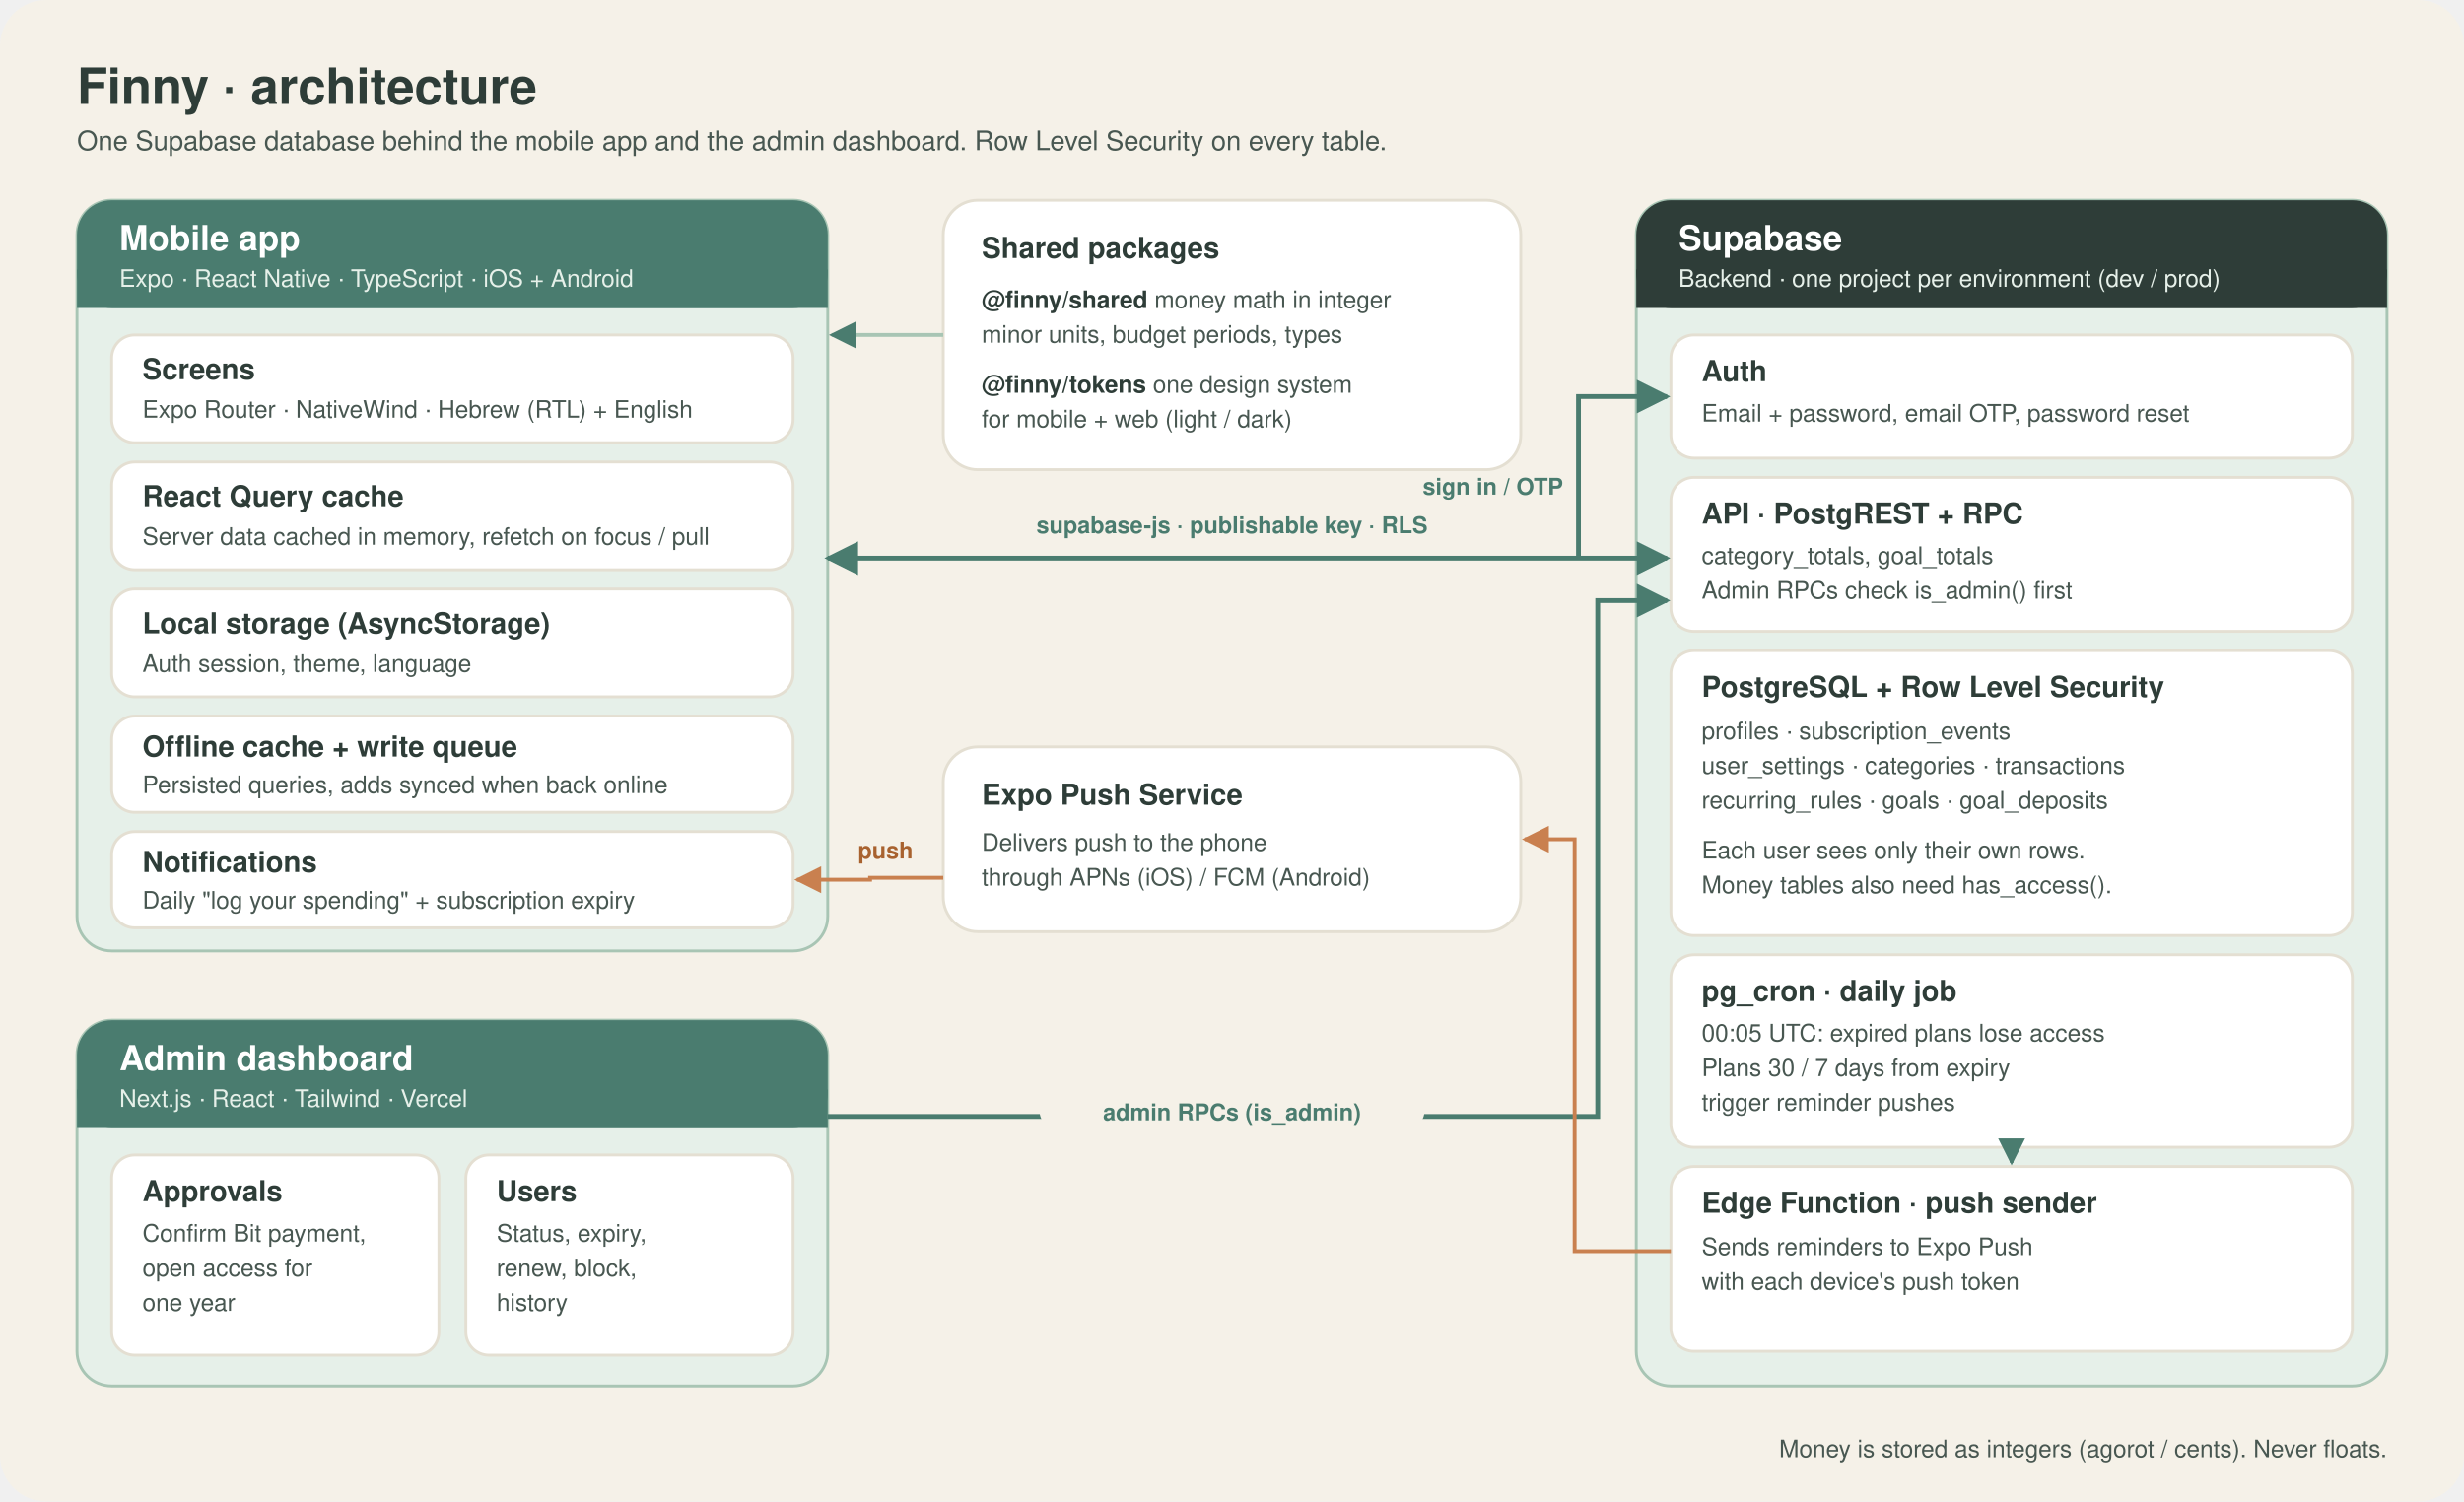
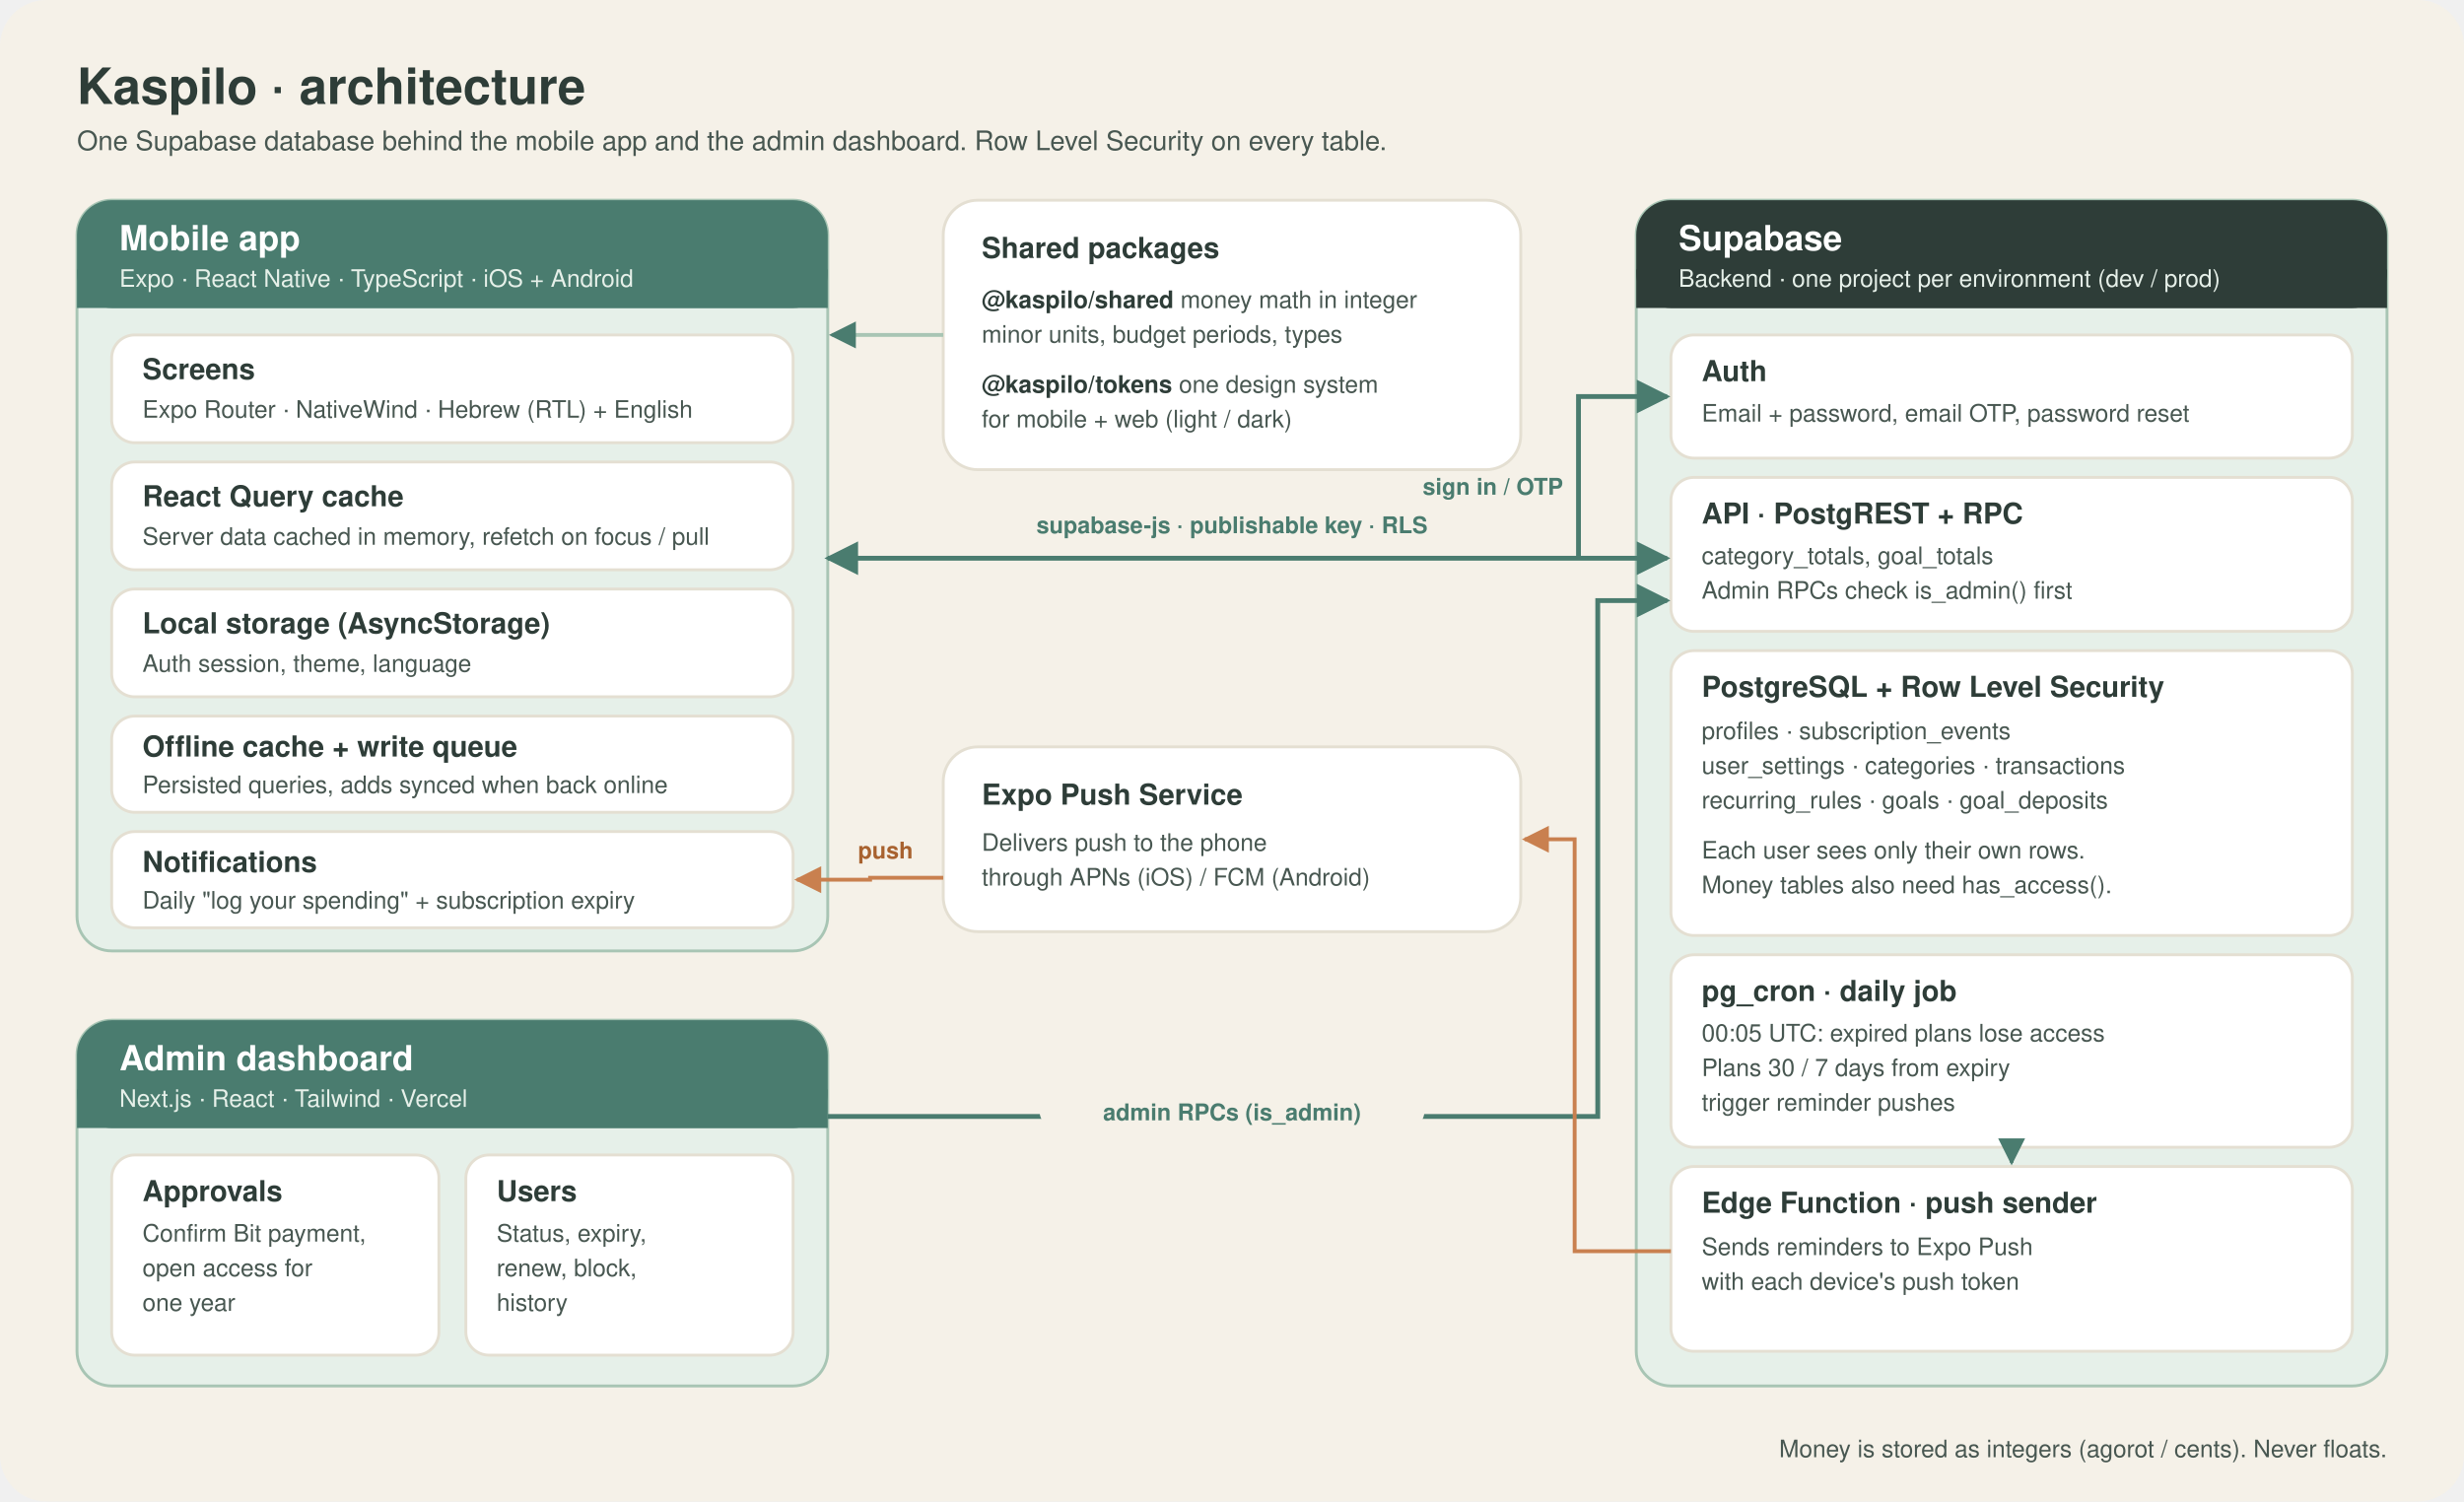
<svg xmlns="http://www.w3.org/2000/svg" viewBox="0 0 1280 780" width="1280" height="780" font-family="-apple-system, BlinkMacSystemFont, 'Segoe UI', Helvetica, Arial, sans-serif">
  <defs>
    <marker id="arrow" viewBox="0 0 10 10" refX="9" refY="5" markerWidth="7" markerHeight="7" orient="auto-start-reverse">
      <path d="M0,0 L10,5 L0,10 z" fill="#4A7C6F" />
    </marker>
    <marker id="arrow-accent" viewBox="0 0 10 10" refX="9" refY="5" markerWidth="7" markerHeight="7" orient="auto-start-reverse">
      <path d="M0,0 L10,5 L0,10 z" fill="#C9804F" />
    </marker>
    <style>
      .h1 { font-size: 26px; font-weight: 700; fill: #2E3D38; }
      .sub { font-size: 14px; fill: #485751; }
      .group { font-size: 18px; font-weight: 700; fill: #FFFFFF; }
      .groupsub { font-size: 12.5px; fill: #E6F0E9; }
      .title { font-size: 15px; font-weight: 600; fill: #2E3D38; }
      .body { font-size: 12.5px; fill: #485751; }
      .edge { font-size: 12px; font-weight: 600; fill: #4A7C6F; }
      .edge-accent { font-size: 12px; font-weight: 600; fill: #A8622F; }
      .card { fill: #FFFFFF; stroke: #E4DFD2; stroke-width: 1.5; }
      .tag { font-size: 10.5px; font-weight: 700; fill: #A8622F; letter-spacing: 0.6px; }
    </style>
  </defs>
  <rect width="1280" height="780" rx="24" fill="#F5F1E8" />
-   <text x="40" y="54" class="h1">Finny · architecture</text>
+   <text x="40" y="54" class="h1">Kaspilo · architecture</text>
  <text x="40" y="78" class="sub">One Supabase database behind the mobile app and the admin dashboard. Row Level Security on every table.</text>
  <rect x="40" y="104" width="390" height="390" rx="18" fill="#E6F0E9" stroke="#A8C5B4" stroke-width="1.5" />
  <rect x="40" y="104" width="390" height="56" rx="18" fill="#4A7C6F" />
  <rect x="40" y="140" width="390" height="20" fill="#4A7C6F" />
  <text x="62" y="130" class="group">Mobile app</text>
  <text x="62" y="149" class="groupsub">Expo · React Native · TypeScript · iOS + Android</text>
  <rect x="58" y="174" width="354" height="56" rx="12" class="card" />
  <text x="74" y="197" class="title">Screens</text>
  <text x="74" y="217" class="body">Expo Router · NativeWind · Hebrew (RTL) + English</text>
  <rect x="58" y="240" width="354" height="56" rx="12" class="card" />
  <text x="74" y="263" class="title">React Query cache</text>
  <text x="74" y="283" class="body">Server data cached in memory, refetch on focus / pull</text>
  <rect x="58" y="306" width="354" height="56" rx="12" class="card" />
  <text x="74" y="329" class="title">Local storage (AsyncStorage)</text>
  <text x="74" y="349" class="body">Auth session, theme, language</text>
  <rect x="58" y="372" width="354" height="50" rx="12" class="card" />
  <text x="74" y="393" class="title">Offline cache + write queue</text>
  <text x="74" y="412" class="body">Persisted queries, adds synced when back online</text>
  <rect x="58" y="432" width="354" height="50" rx="12" class="card" />
  <text x="74" y="453" class="title">Notifications</text>
  <text x="74" y="472" class="body">Daily "log your spending" + subscription expiry</text>
  <rect x="40" y="530" width="390" height="190" rx="18" fill="#E6F0E9" stroke="#A8C5B4" stroke-width="1.5" />
  <rect x="40" y="530" width="390" height="56" rx="18" fill="#4A7C6F" />
  <rect x="40" y="566" width="390" height="20" fill="#4A7C6F" />
  <text x="62" y="556" class="group">Admin dashboard</text>
  <text x="62" y="575" class="groupsub">Next.js · React · Tailwind · Vercel</text>
  <rect x="58" y="600" width="170" height="104" rx="12" class="card" />
  <text x="74" y="624" class="title">Approvals</text>
  <text x="74" y="645" class="body">Confirm Bit payment,</text>
  <text x="74" y="663" class="body">open access for</text>
  <text x="74" y="681" class="body">one year</text>
  <rect x="242" y="600" width="170" height="104" rx="12" class="card" />
  <text x="258" y="624" class="title">Users</text>
  <text x="258" y="645" class="body">Status, expiry,</text>
  <text x="258" y="663" class="body">renew, block,</text>
  <text x="258" y="681" class="body">history</text>
  <rect x="490" y="104" width="300" height="140" rx="18" class="card" />
  <text x="510" y="134" class="title">Shared packages</text>
  <text x="510" y="160" class="body">
-     <tspan font-weight="700" fill="#2E3D38">@finny/shared</tspan> money math in integer</text>
+     <tspan font-weight="700" fill="#2E3D38">@kaspilo/shared</tspan> money math in integer</text>
  <text x="510" y="178" class="body">minor units, budget periods, types</text>
  <text x="510" y="204" class="body">
-     <tspan font-weight="700" fill="#2E3D38">@finny/tokens</tspan> one design system</text>
+     <tspan font-weight="700" fill="#2E3D38">@kaspilo/tokens</tspan> one design system</text>
  <text x="510" y="222" class="body">for mobile + web (light / dark)</text>
  <rect x="490" y="388" width="300" height="96" rx="18" class="card" />
  <text x="510" y="418" class="title">Expo Push Service</text>
  <text x="510" y="442" class="body">Delivers push to the phone</text>
  <text x="510" y="460" class="body">through APNs (iOS) / FCM (Android)</text>
  <rect x="850" y="104" width="390" height="616" rx="18" fill="#E6F0E9" stroke="#A8C5B4" stroke-width="1.5" />
  <rect x="850" y="104" width="390" height="56" rx="18" fill="#2E3D38" />
  <rect x="850" y="140" width="390" height="20" fill="#2E3D38" />
  <text x="872" y="130" class="group">Supabase</text>
  <text x="872" y="149" class="groupsub">Backend · one project per environment (dev / prod)</text>
  <rect x="868" y="174" width="354" height="64" rx="12" class="card" />
  <text x="884" y="198" class="title">Auth</text>
  <text x="884" y="219" class="body">Email + password, email OTP, password reset</text>
  <rect x="868" y="248" width="354" height="80" rx="12" class="card" />
  <text x="884" y="272" class="title">API · PostgREST + RPC</text>
  <text x="884" y="293" class="body">category_totals, goal_totals</text>
  <text x="884" y="311" class="body">Admin RPCs check is_admin() first</text>
  <rect x="868" y="338" width="354" height="148" rx="12" class="card" />
  <text x="884" y="362" class="title">PostgreSQL + Row Level Security</text>
  <text x="884" y="384" class="body">profiles · subscription_events</text>
  <text x="884" y="402" class="body">user_settings · categories · transactions</text>
  <text x="884" y="420" class="body">recurring_rules · goals · goal_deposits</text>
  <text x="884" y="446" class="body">Each user sees only their own rows.</text>
  <text x="884" y="464" class="body">Money tables also need has_access().</text>
  <rect x="868" y="496" width="354" height="100" rx="12" class="card" />
  <text x="884" y="520" class="title">pg_cron · daily job</text>
  <text x="884" y="541" class="body">00:05 UTC: expired plans lose access</text>
  <text x="884" y="559" class="body">Plans 30 / 7 days from expiry</text>
  <text x="884" y="577" class="body">trigger reminder pushes</text>
  <rect x="868" y="606" width="354" height="96" rx="12" class="card" />
  <text x="884" y="630" class="title">Edge Function · push sender</text>
  <text x="884" y="652" class="body">Sends reminders to Expo Push</text>
  <text x="884" y="670" class="body">with each device's push token</text>
  <line x1="430" y1="290" x2="866" y2="290" stroke="#4A7C6F" stroke-width="2.5" marker-start="url(#arrow)" marker-end="url(#arrow)" />
  <rect x="512" y="262" width="256" height="20" rx="10" fill="#F5F1E8" />
  <text x="640" y="277" text-anchor="middle" class="edge">supabase-js · publishable key · RLS</text>
  <path d="M820,290 V206 H866" fill="none" stroke="#4A7C6F" stroke-width="2.5" marker-end="url(#arrow)" />
  <text x="812" y="257" text-anchor="end" class="edge">sign in / OTP</text>
  <line x1="490" y1="174" x2="432" y2="174" stroke="#A8C5B4" stroke-width="2" marker-end="url(#arrow)" />
  <path d="M430,580 H830 V312 H866" fill="none" stroke="#4A7C6F" stroke-width="2.5" marker-end="url(#arrow)" />
  <rect x="540" y="567" width="200" height="20" rx="10" fill="#F5F1E8" />
  <text x="640" y="582" text-anchor="middle" class="edge">admin RPCs (is_admin)</text>
  <line x1="1045" y1="596" x2="1045" y2="604" stroke="#4A7C6F" stroke-width="2" marker-end="url(#arrow)" />
  <path d="M868,650 H818 V436 H792" fill="none" stroke="#C9804F" stroke-width="2" marker-end="url(#arrow-accent)" />
  <path d="M490,456 H452 V457 H414" fill="none" stroke="#C9804F" stroke-width="2" marker-end="url(#arrow-accent)" />
  <text x="460" y="446" text-anchor="middle" class="edge-accent">push</text>
  <text x="1240" y="757" text-anchor="end" class="body">Money is stored as integers (agorot / cents). Never floats.</text>
</svg>
